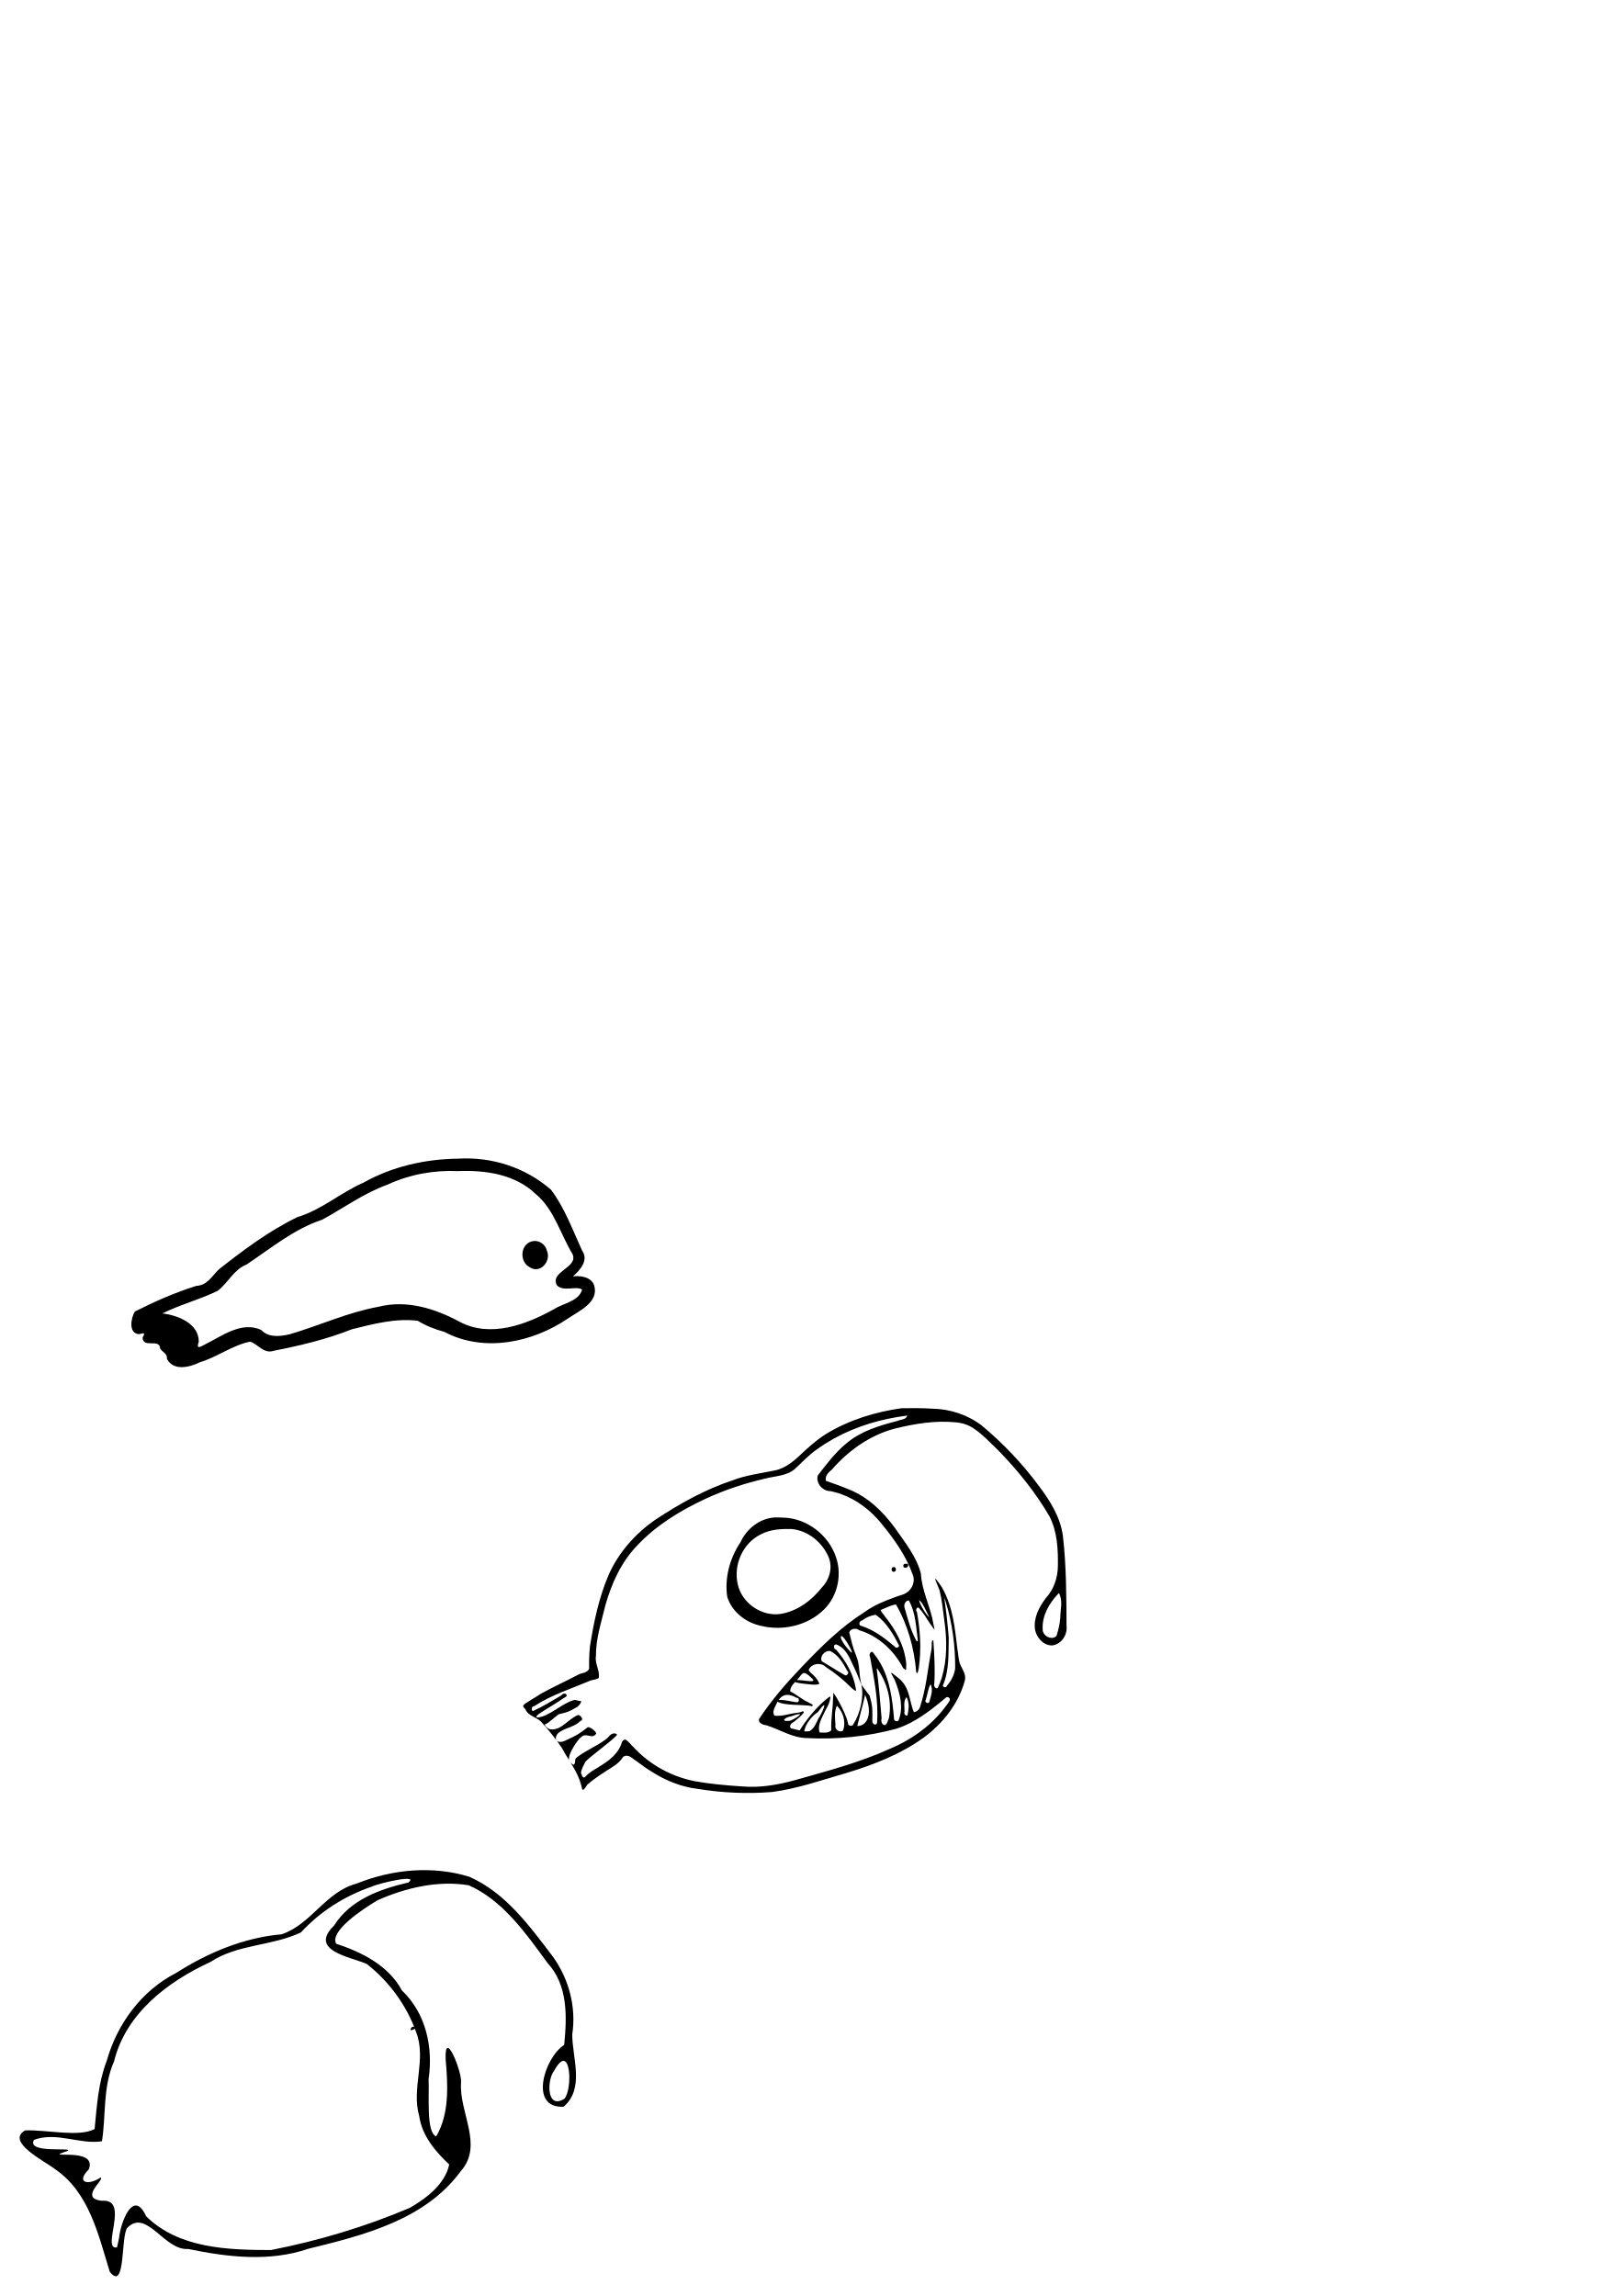
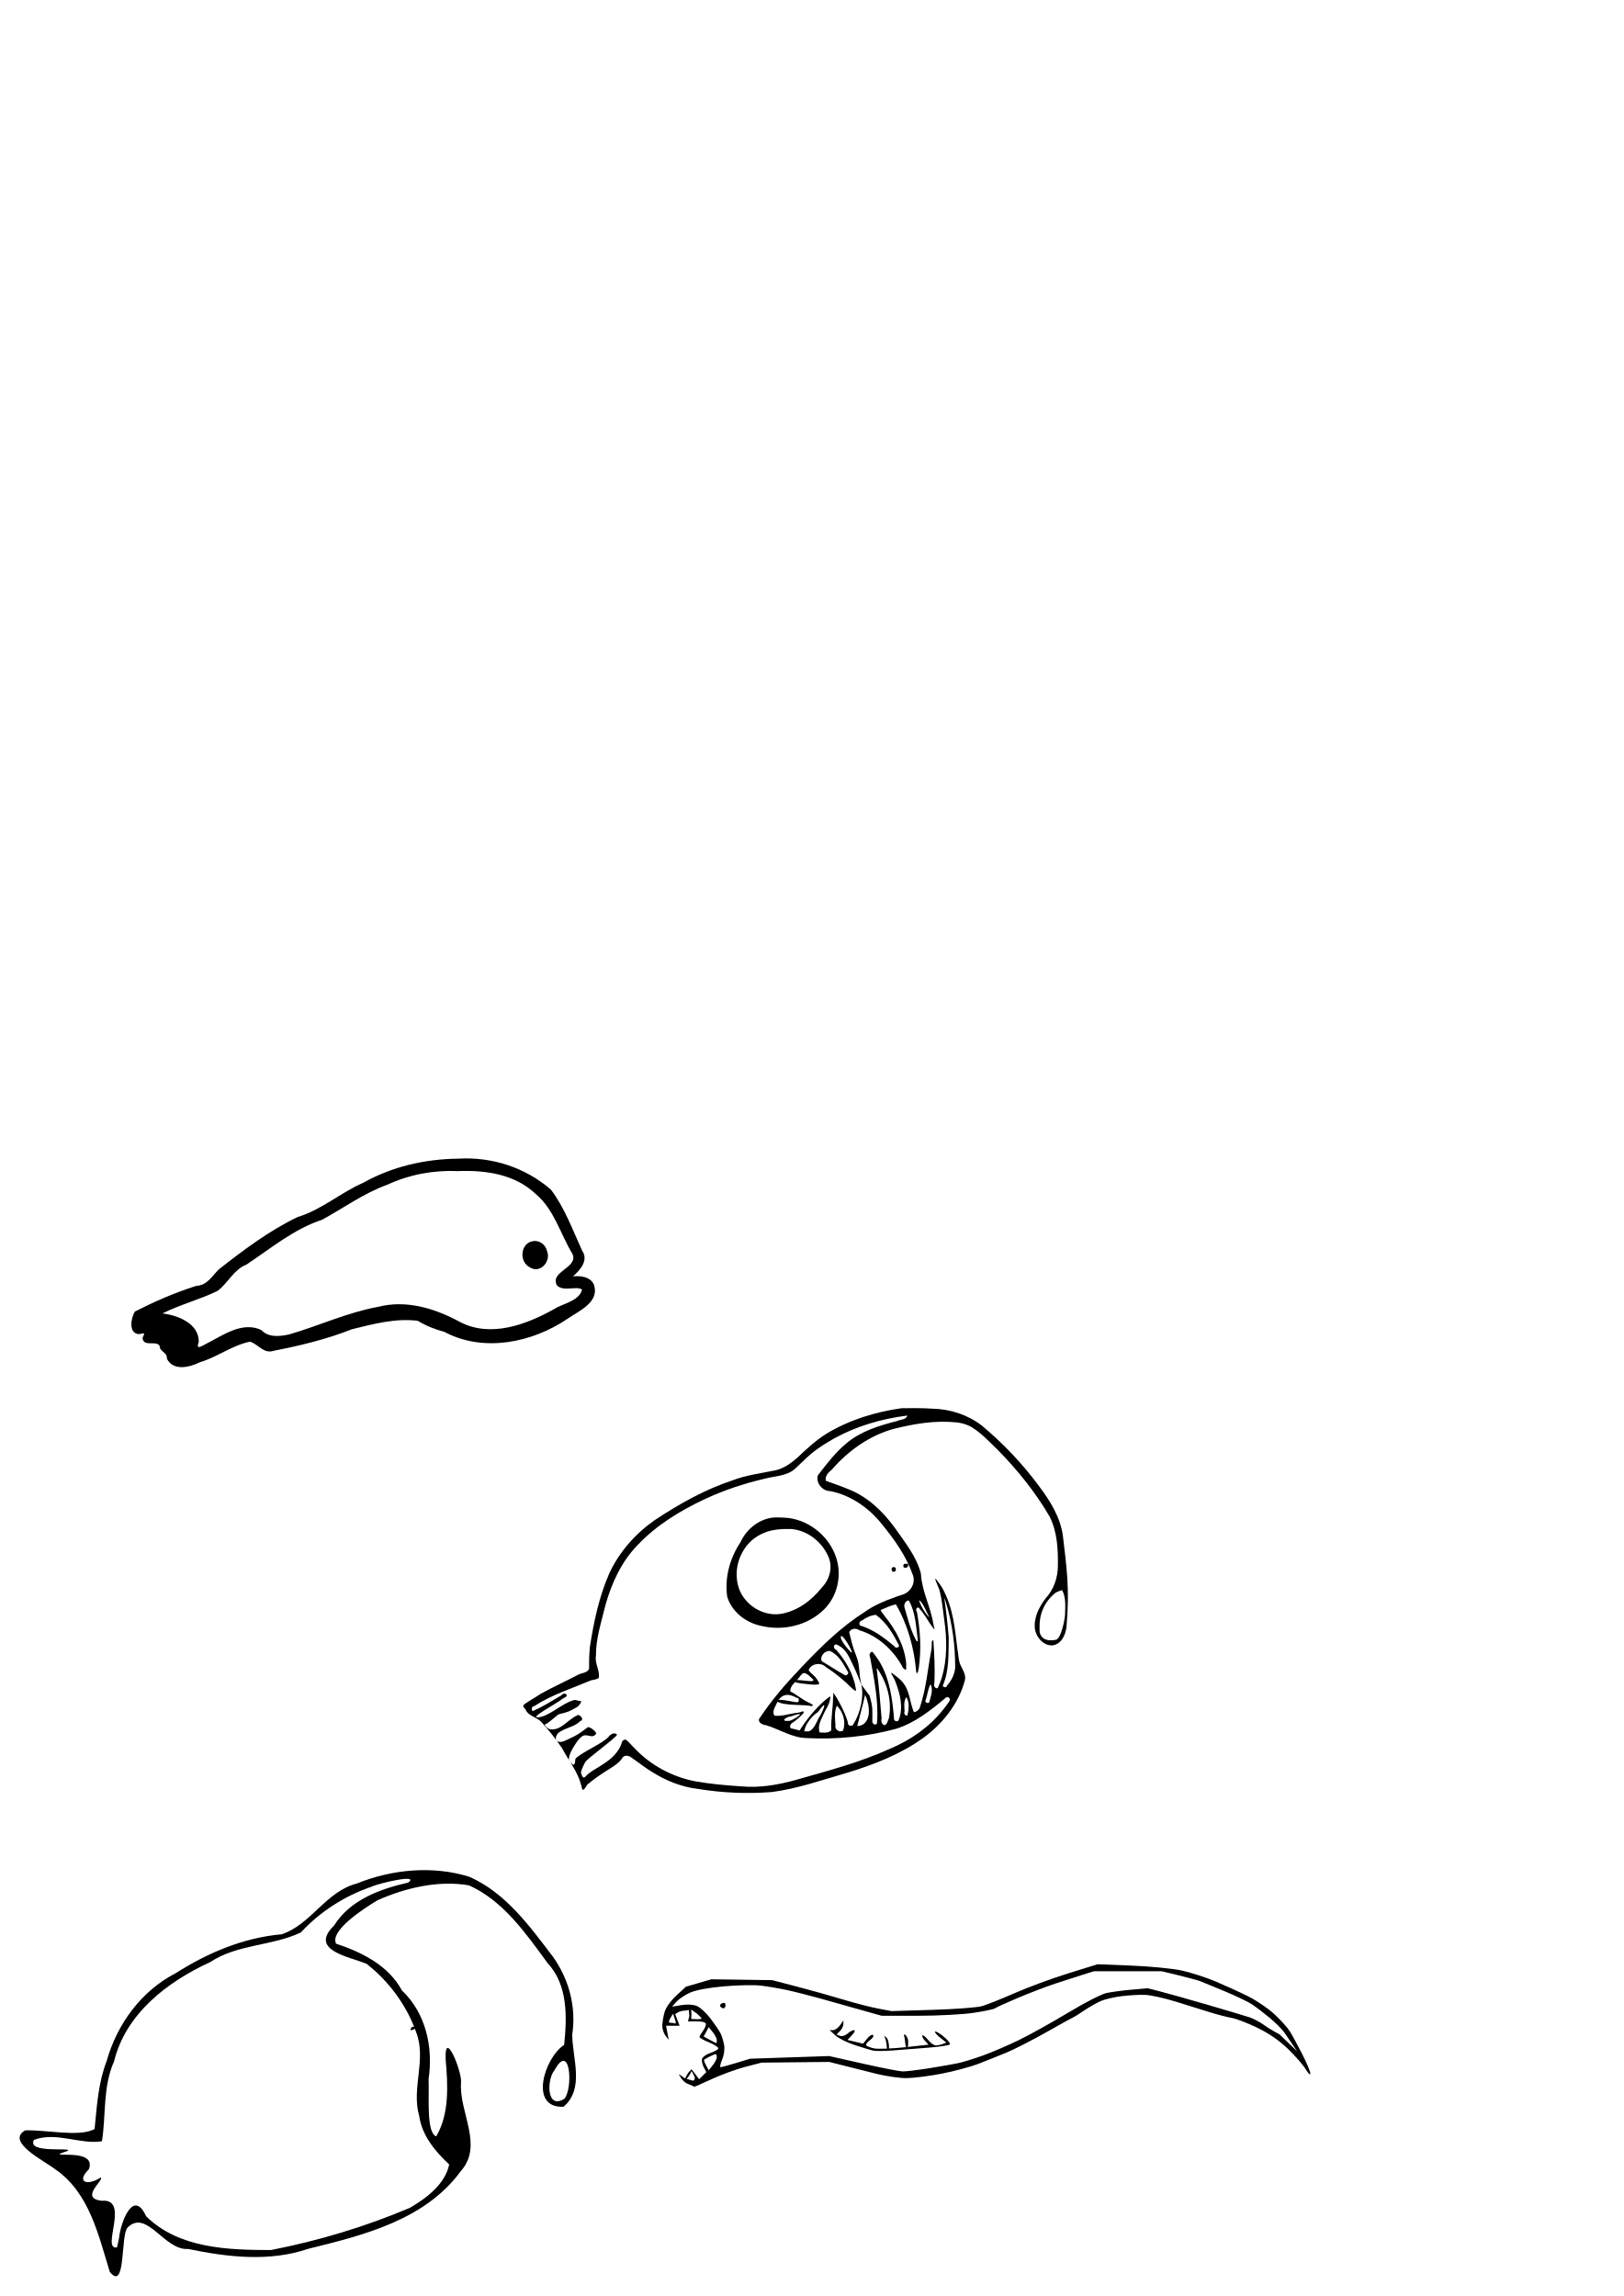
<svg xmlns="http://www.w3.org/2000/svg" width="744.094" height="1052.362" id="svg2" version="1.1">
  <defs id="defs4" />
  <g id="layer1">
-     <path style="fill:#000000" d="m 394.798,772.218 c -1.347,-4.825 -0.552,-8.891 -2.5,-13.477 -1.435,-3.378 -2.238,-6.988 -3.126,-10.547 0.624,-1.816 3.176,-2.11 4.562,-1 8.785,2.625 15.999,9.337 20.156,17.406 1.138,0.472 1.472,2.429 1.406,-2.094 -0.75,-8.085 -4.759,-15.48 -9.812,-21.688 -0.558,-1.014 -1.565,-1.754 -1.938,-2.875 2.328,-0.891 4.543,-2.156 7.031,-2.562 5.45,9.365 8.357,20.059 9.281,30.812 0.204,1.21 0.834,0.924 1.189,-1.638 1.243,-8.968 0.705,-16.916 -0.845,-25.799 -0.706,-0.584 -0.279,-2.161 0.75,-1.938 2.577,2.868 3.226,4.291 5.324,7.473 2.807,3.901 1.918,2.786 1.531,0.329 -1.269,-8.068 -5.351,-15.178 -5.793,-23.428 -2.067,-7.89 -7.35,-14.311 -11.908,-20.885 -5.453,-7.488 -12.437,-14.232 -21.167,-17.685 -3.432,-1.438 -6.957,-2.636 -10.456,-3.898 -0.578,-2.148 1.23,-3.932 2.75,-5.156 7.502,-8.655 17.269,-15.623 28.396,-18.669 9.206,-2.301 18.76,-3.917 28.267,-2.994 2.976,0.254 5.896,1.143 8.368,2.851 4.107,2.746 7.457,6.43 11.011,9.824 9.027,9.198 17.188,19.321 23.694,30.465 3.547,6.99 3.952,15.01 3.826,22.701 -0.017,5.426 -1.939,10.899 -5.651,14.9 -3.072,4.048 -5.607,9.093 -4.815,14.313 0.705,3.666 3.798,7.23 7.742,7.219 4.167,-0.368 7.158,-4.732 6.692,-8.761 -0.077,-13.813 -0.083,-27.669 -1.659,-41.41 -1.143,-8.536 -5.828,-16.042 -10.907,-22.796 -7.598,-10.302 -16.475,-19.659 -26.311,-27.843 -6.401,-4.907 -14.429,-7.539 -22.471,-7.703 -4.719,-0.328 -9.455,-0.239 -14.182,-0.221 -12.064,1.678 -23.972,5.34 -34.438,11.656 -4.886,3.039 -9.118,6.977 -13.282,10.914 -3.234,2.906 -7.002,5.533 -11.412,6.135 -6.121,1.26 -12.384,2.048 -18.251,4.306 -12.787,4.212 -24.61,10.875 -35.796,18.277 -8.959,6.277 -16.483,14.79 -21.001,24.796 -4.573,10.553 -6.94,21.905 -8.712,33.223 -0.321,3.355 -0.436,6.73 -0.359,10.099 -0.909,2.13 -3.614,1.816 -5.317,2.9 -5.641,2.986 -11.326,5.505 -16.885,8.62 -1.379,0.954 -2.837,1.783 -4.264,2.662 -4.766,2.933 -4.161,2.695 -2.688,4.469 1.017,2.854 5.055,3.571 7.042,5.535 3.132,3.27 7.306,8.633 9.752,12.314 3.172,5.997 7.091,10.513 8.765,17.024 0.523,2.255 0.523,3.23 2.768,-0.413 3.003,-2.516 5.776,-4.429 8.91,-6.415 2.866,-1.816 5.727,-3.368 7.416,-6.195 1.233,-1.146 3.066,-0.53 4.185,0.445 3.056,2.059 5.906,4.419 9.077,6.314 6.372,4.043 13.548,6.956 21.078,7.824 11.208,1.835 22.64,2.319 33.96,1.432 11.732,-1.534 22.932,-5.519 34.256,-8.769 12.387,-3.756 24.671,-8.527 35.234,-16.151 8.752,-6.438 15.942,-15.463 18.85,-26.046 0.772,-2.645 -0.946,-5.012 -1.984,-7.299 -0.991,-2.222 -0.895,-4.731 -1.361,-7.087 -1.282,-9.839 -1.8,-18.827 -7.018,-28.313 -5.448,-8.047 -2.466,-2.258 -1.225,1.079 1.256,4.973 1.445,8.533 2.176,13.617 1.296,8.856 1.437,18.081 -1.152,26.725 -0.497,1.577 -1.163,3.092 -1.827,4.605 -1.205,0.482 -1.98,-1.153 -1.562,-2.125 0.394,-6.583 -0.002,-13.179 -0.438,-19.75 -1.157,-0.256 -0.536,2.407 -0.886,4.235 -1.834,9.567 -2.272,17.44 -5.364,26.733 -0.529,1.005 -1.518,1.858 -2.688,1.938 -1.902,-4.552 -1.848,-9.987 -5.25,-13.844 -1.024,-1.284 -2.383,-2.215 -3.656,-3.25 -3.114,-2.532 -0.538,0.607 0.352,2.86 2.278,5.769 3.895,12.211 1.554,17.984 -0.64,0.995 -2.412,0.15 -2.094,-0.969 -0.753,-8.682 -1.898,-17.652 -6.307,-25.338 -1.032,-1.778 -2.262,-3.433 -3.506,-5.068 -1.233,-0.208 -1.697,1.501 -1.156,2.375 1.803,9.962 3.971,20.035 3.188,30.219 -0.352,1.321 -2.161,0.611 -2.156,-0.75 0.02,-5.482 0.266,-6.441 -1.199,-11.689 m 17.199,-128.311 c -0.717,1.806 -2.987,1.587 -4.489,2.296 -8.262,2.119 -16.783,4.66 -23.401,10.29 -5.083,4.189 -9.074,9.483 -13.079,14.664 -1.063,3.524 2.204,7.286 5.772,7.227 9.435,1.907 17.75,7.766 23.662,15.242 5.674,6.932 10.987,14.396 13.99,22.91 1.397,3.028 -0.101,6.757 -2.846,8.462 -1.596,1.051 -3.559,1.241 -5.283,2.027 -4.855,1.738 -9.689,3.717 -13.88,6.775 -10.804,6.833 -19.944,15.885 -28.71,25.101 -7.179,7.481 -14.019,15.346 -19.705,24.037 -0.218,1.762 1.792,2.602 3.25,2.719 6.244,1.897 11.976,5.814 18.683,5.915 13.783,0.725 27.697,-0.669 41.022,-4.284 8.719,-2.765 15.971,-8.604 22.889,-14.381 1.021,-0.549 2.169,0.746 1.447,1.679 -0.782,1.469 -1.98,2.67 -2.93,4.031 -6.374,8.014 -15.037,13.995 -24.446,17.913 -13.884,6.296 -28.686,10.154 -43.307,14.306 -7.937,2.184 -16.2,3.625 -24.454,2.884 -7.231,-0.478 -14.474,-1.103 -21.61,-2.382 -10.522,-2.106 -20.407,-7.454 -27.741,-15.313 -1.286,-1.168 -2.305,-2.679 -3.71,-3.679 -1.06,-0.335 -1.984,0.749 -2.06,1.735 -1.424,4.124 -4.817,7.143 -8.397,9.433 -2.555,1.779 -6.295,3.496 -8.188,5.778 -0.74,0.892 -1.537,-0.129 -1.713,-1.067 -0.068,-0.359 -1.179,-0.292 1.657,-5.633 1.144,-1.849 13.577,-10.67 14.623,-12.575 -1.149,-1.326 -3.068,-0.221 -3.875,0.938 -3.081,3.354 -11.957,6.826 -15.189,10.036 -0.333,0.936 0.079,2.191 -0.875,2.844 -1.064,-0.453 -2.726,-2.175 -2.012,-3.532 -0.102,-1.723 3.958,-8.254 5.411,-9.123 2.537,-2.503 5.108,1.342 6.968,-1.718 -0.206,-1.217 -3.532,-3.574 -4.059,-2.724 -3.787,2.886 -4.777,3.535 -9.226,5.571 -1.448,0.723 -3.417,1.654 -4.875,0.469 -1.043,-1.611 0.42,-3.61 1.908,-4.311 2.838,-1.733 6.388,-2.166 8.819,-4.568 1.299,-1.031 0.558,0.477 0.994,-1.179 -0.313,-1.063 -1.71,-2.195 -2.288,-1.539 -4.408,1.949 -7.304,6.961 -12.269,6.368 -1.312,-0.129 -3.401,-2.385 -2.137,-2.402 1.078,-0.211 5.093,-4.122 6.111,-4.541 3.583,-0.829 4.662,-1.144 7.804,-3.032 1.155,-0.365 3.144,-3.241 1.917,-2.985 -1.074,0.006 -2.107,-0.769 -3.125,-0.36 -5.347,1.497 -11.263,7.465 -16.16,7.837 -4.258,0.324 7.84,-5.896 11.085,-8.472 0.643,-0.493 2.544,-1.014 1.821,-2.02 -0.665,-0.714 -1.809,-0.343 -2.262,0.393 -4.292,2.561 -8.562,5.187 -13.124,7.25 -0.888,-0.582 -0.479,-2.356 0.656,-2.281 7.895,-5.19 17.257,-8.106 25.989,-11.812 1.199,-0.328 2.517,-0.359 3.571,-1.089 0.629,-3.471 -1.914,-6.637 -1.281,-10.12 -0.085,-7.961 2.515,-15.584 4.335,-23.242 2.832,-10.033 7.288,-19.881 14.636,-27.434 8.683,-9.262 19.71,-15.953 31.133,-21.293 8.781,-4.086 18.023,-7.137 27.456,-9.308 4.552,-1.207 9.751,-1.14 13.516,-4.347 3.449,-3.136 6.588,-6.654 10.488,-9.263 9.542,-6.855 20.642,-11.339 32.103,-13.763 2.944,-0.615 5.911,-1.137 8.896,-1.51 z m -61.062,46.562 c -6.738,0.525 -12.636,5.327 -15.382,11.371 -4.841,7.253 -7.326,16.244 -6.056,24.941 2.104,6.935 8.565,11.922 15.521,13.355 10.046,2.469 21.44,-0.162 28.858,-7.525 6.229,-6.119 8.325,-15.883 5.44,-24.083 -3.391,-10.036 -13.27,-17.654 -23.912,-17.998 -1.49,-0.011 -2.976,-0.168 -4.469,-0.062 z m 7.969,5.281 c 7.623,0.643 14.385,6.193 17.183,13.205 1.769,4.608 0.291,10.035 -3.131,13.486 -4.746,6.089 -11.454,11.079 -19.227,12.259 -8.57,1.133 -17.435,-4.986 -19.354,-13.429 -2.242,-8.936 2.304,-19.228 10.717,-23.177 4.235,-2.183 9.139,-2.475 13.812,-2.344 z m 52.188,15.938 c -1.107,-0.188 -1.267,1.975 -0.062,1.781 0.926,0.308 2.02,-1.176 1.062,-1.781 -0.334,-0.034 -0.666,-0.033 -1,0 z m -5.406,1.531 c -1.401,-0.035 -0.953,2.588 0.344,2.094 1.2,-0.169 0.945,-2.435 -0.344,-2.094 z m 75.875,11.969 c 1.844,3.468 0.573,7.442 0.581,11.14 -0.221,2.89 -0.87,5.733 -1.768,8.485 -2.345,2.171 -6.602,-0.247 -6.312,-3.312 -0.292,-6.078 2.982,-11.726 7.057,-15.999 0.149,-0.095 0.216,-0.396 0.443,-0.314 z m -51.938,3.875 c 3.028,9.824 4.386,20.137 4.344,30.406 -0.329,3.032 -1.77,5.883 -3.812,8.125 -0.066,1.26 -2.476,0.562 -1.688,-0.5 2.847,-6.802 2.364,-14.318 2.548,-21.526 -0.472,-6.128 -1.193,-12.233 -2.048,-18.318 0.219,0.604 0.438,1.208 0.656,1.812 z m -11.875,-0.469 c 1.612,1.238 3.387,5.959 4.367,7.63 -1.66,-1.312 -4.231,-5.796 -4.711,-7.849 0.115,0.073 0.229,0.146 0.344,0.219 z m -4.969,0.031 c 3.162,5.582 3.216,12.156 4.094,18.344 -0.482,0.952 -1.067,-0.834 -1.344,-1.25 -2.276,-4.535 -3.466,-9.497 -4.875,-14.344 -0.124,-1.247 0.565,-2.803 1.969,-2.875 l 0.143,0.114 z m -14.938,6.625 c 4.744,3.498 7.784,8.712 10.406,13.875 0.068,1.113 -1.729,1.333 -2.125,0.375 -4.704,-3.939 -9.755,-7.763 -15.719,-9.531 -0.757,-0.783 -0.12,-2.235 0.938,-2.312 1.754,-1.372 3.861,-2.265 6.062,-2.594 0.146,0.062 0.292,0.125 0.438,0.188 z m -15.938,9.594 c 1.481,0.218 6.052,8.88 4.371,7.413 -0.979,-0.855 -5.302,-5.726 -4.652,-7.413 l 0.125,-0.031 z m -2.5,3.812 c 3.733,1.23 5.705,4.977 7.188,8.344 1.832,3.663 2.841,6.22 4.357,10.024 1.32,5.372 -0.402,13.075 -3.607,18.132 -0.349,1.29 -2.698,0.897 -2.5,-0.469 -1.077,-5.133 -7.181,-15.466 -6.808,-13.53 0.264,1.371 -0.018,0.841 -0.039,2.215 -0.074,4.854 -1.045,9.774 -0.808,14.627 -1.395,1.429 -3.547,1.057 -5.344,1 -1.066,-3.064 0.755,-6.039 1.969,-8.75 0.898,-1.957 2.239,-3.768 2.688,-5.875 0.497,-2.332 0.606,-2.449 -2.25,-0.062 -4.042,3.377 -8.854,9.284 -11.602,13.829 -0.352,1.072 2.281,1.009 2.27,-0.174 0.538,-3.034 3.624,-6.761 6.114,-8.281 6.02,-8.316 1.155,2.082 0.312,2.781 -1.066,2.153 -1.907,4.723 -4.156,5.938 -2.908,0.505 -5.69,-0.796 -8.5,-1.312 -0.951,-0.962 0.09,-2.414 1.125,-2.781 1.695,-1.349 3.474,-2.655 4.781,-4.406 -0.246,-1.287 -0.507,-0.181 -3.104,0.09 -3.575,0.373 -6.685,1.689 -10.334,1.317 -1.249,-1.818 0.233,-3.901 1.031,-5.656 2.317,-5.093 6.076,-4.31 9.125,-2.531 1.323,-0.317 1.359,2.299 0.031,2 -1.462,0.029 -9.177,-2.153 -9.087,-0.373 3.354,2.18 12.281,1.274 15.993,2.185 1.118,-0.487 0.163,-0.813 -1.407,-1.66 -3.135,-1.437 -5.43,-3.579 -8.499,-5.152 0.04,-2.835 2.779,-4.38 4.241,-6.485 0.668,-0.865 1.526,-2.38 2.834,-1.724 1.147,0.467 1.945,1.452 2.863,2.24 3.465,2.978 -6.94,-0.182 -7.968,1.21 -0.801,1.085 7.702,1.606 8.682,1.727 0.942,-0.005 1.938,0.048 2.786,-0.438 -0.758,-1.649 -1.665,-2.909 -2.84,-3.988 -0.805,-0.657 -1.595,-1.357 -2.129,-2.262 1.147,-3.059 5.636,-3.691 7.844,-1.438 4.378,2.807 8.416,6.138 12.062,9.844 1.593,1.247 1.92,1.583 1.75,0.281 -1.056,-6.773 -4.579,-12.937 -9.062,-18.031 -1.171,-0.134 -1.429,-2.527 0,-2.406 z m -2.906,2.969 c 3.946,1.68 6.093,5.649 8.062,9.219 1.151,0.75 -0.461,2.706 -1.406,1.719 -3.529,-1.947 -6.867,-4.214 -10.344,-6.25 -0.967,-2.299 1.385,-4.805 3.688,-4.688 z m 21.719,8.031 c 4.595,6.533 6.912,14.886 5.375,22.812 -0.531,1.092 -0.667,2.56 -1.844,3.188 -1.463,-0.121 -1.854,-1.946 -1.5,-3.125 -0.602,-7.587 -1.266,-15.171 -2.25,-22.719 0.032,-0.079 0.119,-0.182 0.219,-0.156 z m 24.688,7.75 c 0.963,2.572 -0.166,5.258 -0.844,7.75 -0.561,0.9 -2.355,-0.197 -1.594,-1.062 0.823,-2.357 0.976,-4.939 2.188,-7.156 0.083,0.156 0.167,0.312 0.25,0.469 z m -11.031,5.875 c 1.215,2.447 0.758,5.274 0.25,7.844 -0.949,0.563 -1.827,-0.892 -1.344,-1.688 -0.046,-2.205 -0.561,-4.696 0.812,-6.625 0.094,0.156 0.188,0.312 0.281,0.469 z m -32,3.562 c 2.813,2.898 4.082,7.344 2.75,11.219 -1.5,1.311 -4.139,-0.548 -3.5,-2.406 -0.24,-2.917 -0.637,-6.012 0.562,-8.781 l 0.094,-0.031 z m 9.219,9.219 c 0.479,-2.076 2.895,-10.931 3.597,-14.332 3.612,8.42 1.203,14.296 -3.597,14.332 z m -30.688,-4.344 c 9.52,-3.395 0.91,1.879 -0.438,1.969 -5.094,0.339 -0.587,-2.096 0.438,-1.969 z" id="path2926" />
+     <path style="fill:#000000" d="m 394.798,772.218 c -1.347,-4.825 -0.552,-8.891 -2.5,-13.477 -1.435,-3.378 -2.238,-6.988 -3.126,-10.547 0.624,-1.816 3.176,-2.11 4.562,-1 8.785,2.625 15.999,9.337 20.156,17.406 1.138,0.472 1.472,2.429 1.406,-2.094 -0.75,-8.085 -4.759,-15.48 -9.812,-21.688 -0.558,-1.014 -1.565,-1.754 -1.938,-2.875 2.328,-0.891 4.543,-2.156 7.031,-2.562 5.45,9.365 8.357,20.059 9.281,30.812 0.204,1.21 0.834,0.924 1.189,-1.638 1.243,-8.968 0.705,-16.916 -0.845,-25.799 -0.706,-0.584 -0.279,-2.161 0.75,-1.938 2.577,2.868 3.226,4.291 5.324,7.473 2.807,3.901 1.918,2.786 1.531,0.329 -1.269,-8.068 -5.351,-15.178 -5.793,-23.428 -2.067,-7.89 -7.35,-14.311 -11.908,-20.885 -5.453,-7.488 -12.437,-14.232 -21.167,-17.685 -3.432,-1.438 -6.957,-2.636 -10.456,-3.898 -0.578,-2.148 1.23,-3.932 2.75,-5.156 7.502,-8.655 17.269,-15.623 28.396,-18.669 9.206,-2.301 18.76,-3.917 28.267,-2.994 2.976,0.254 5.896,1.143 8.368,2.851 4.107,2.746 7.457,6.43 11.011,9.824 9.027,9.198 17.188,19.321 23.694,30.465 3.547,6.99 3.952,15.01 3.826,22.701 -0.017,5.426 -1.939,10.899 -5.651,14.9 -3.072,4.048 -5.607,9.093 -4.815,14.313 0.705,3.666 3.798,7.23 7.742,7.219 4.167,-0.368 6.341,-4.721 6.692,-8.761 1.548,-17.813 -0.083,-27.669 -1.659,-41.41 -1.143,-8.536 -5.828,-16.042 -10.907,-22.796 -7.598,-10.302 -16.475,-19.659 -26.311,-27.843 -6.401,-4.907 -14.429,-7.539 -22.471,-7.703 -4.719,-0.328 -9.455,-0.239 -14.182,-0.221 -12.064,1.678 -23.972,5.34 -34.438,11.656 -4.886,3.039 -9.118,6.977 -13.282,10.914 -3.234,2.906 -7.002,5.533 -11.412,6.135 -6.121,1.26 -12.384,2.048 -18.251,4.306 -12.787,4.212 -24.61,10.875 -35.796,18.277 -8.959,6.277 -16.483,14.79 -21.001,24.796 -4.573,10.553 -6.94,21.905 -8.712,33.223 -0.321,3.355 -0.436,6.73 -0.359,10.099 -0.909,2.13 -3.614,1.816 -5.317,2.9 -5.641,2.986 -11.326,5.505 -16.885,8.62 -1.379,0.954 -2.837,1.783 -4.264,2.662 -4.766,2.933 -4.161,2.695 -2.688,4.469 1.017,2.854 5.055,3.571 7.042,5.535 3.132,3.27 7.306,8.633 9.752,12.314 3.172,5.997 7.091,10.513 8.765,17.024 0.523,2.255 0.523,3.23 2.768,-0.413 3.003,-2.516 5.776,-4.429 8.91,-6.415 2.866,-1.816 5.727,-3.368 7.416,-6.195 1.233,-1.146 3.066,-0.53 4.185,0.445 3.056,2.059 5.906,4.419 9.077,6.314 6.372,4.043 13.548,6.956 21.078,7.824 11.208,1.835 22.64,2.319 33.96,1.432 11.732,-1.534 22.932,-5.519 34.256,-8.769 12.387,-3.756 24.671,-8.527 35.234,-16.151 8.752,-6.438 15.942,-15.463 18.85,-26.046 0.772,-2.645 -0.946,-5.012 -1.984,-7.299 -0.991,-2.222 -0.895,-4.731 -1.361,-7.087 -1.282,-9.839 -1.8,-18.827 -7.018,-28.313 -5.448,-8.047 -2.466,-2.258 -1.225,1.079 1.256,4.973 1.445,8.533 2.176,13.617 1.296,8.856 1.437,18.081 -1.152,26.725 -0.497,1.577 -1.163,3.092 -1.827,4.605 -1.205,0.482 -1.98,-1.153 -1.562,-2.125 0.394,-6.583 -0.002,-13.179 -0.438,-19.75 -1.157,-0.256 -0.536,2.407 -0.886,4.235 -1.834,9.567 -2.272,17.44 -5.364,26.733 -0.529,1.005 -1.518,1.858 -2.688,1.938 -1.902,-4.552 -1.848,-9.987 -5.25,-13.844 -1.024,-1.284 -2.383,-2.215 -3.656,-3.25 -3.114,-2.532 -0.538,0.607 0.352,2.86 2.278,5.769 3.895,12.211 1.554,17.984 -0.64,0.995 -2.412,0.15 -2.094,-0.969 -0.753,-8.682 -1.898,-17.652 -6.307,-25.338 -1.032,-1.778 -2.262,-3.433 -3.506,-5.068 -1.233,-0.208 -1.697,1.501 -1.156,2.375 1.803,9.962 3.971,20.035 3.188,30.219 -0.352,1.321 -2.161,0.611 -2.156,-0.75 0.02,-5.482 0.266,-6.441 -1.199,-11.689 m 17.199,-128.311 c -0.717,1.806 -2.987,1.587 -4.489,2.296 -8.262,2.119 -16.783,4.66 -23.401,10.29 -5.083,4.189 -9.074,9.483 -13.079,14.664 -1.063,3.524 2.204,7.286 5.772,7.227 9.435,1.907 17.75,7.766 23.662,15.242 5.674,6.932 10.987,14.396 13.99,22.91 1.397,3.028 -0.101,6.757 -2.846,8.462 -1.596,1.051 -3.559,1.241 -5.283,2.027 -4.855,1.738 -9.689,3.717 -13.88,6.775 -10.804,6.833 -19.944,15.885 -28.71,25.101 -7.179,7.481 -14.019,15.346 -19.705,24.037 -0.218,1.762 1.792,2.602 3.25,2.719 6.244,1.897 11.976,5.814 18.683,5.915 13.783,0.725 27.697,-0.669 41.022,-4.284 8.719,-2.765 15.971,-8.604 22.889,-14.381 1.021,-0.549 2.169,0.746 1.447,1.679 -0.782,1.469 -1.98,2.67 -2.93,4.031 -6.374,8.014 -15.037,13.995 -24.446,17.913 -13.884,6.296 -28.686,10.154 -43.307,14.306 -7.937,2.184 -16.2,3.625 -24.454,2.884 -7.231,-0.478 -14.474,-1.103 -21.61,-2.382 -10.522,-2.106 -20.407,-7.454 -27.741,-15.313 -1.286,-1.168 -2.305,-2.679 -3.71,-3.679 -1.06,-0.335 -1.984,0.749 -2.06,1.735 -1.424,4.124 -4.817,7.143 -8.397,9.433 -2.555,1.779 -6.295,3.496 -8.188,5.778 -0.74,0.892 -1.537,-0.129 -1.713,-1.067 -0.068,-0.359 -1.179,-0.292 1.657,-5.633 1.144,-1.849 13.577,-10.67 14.623,-12.575 -1.149,-1.326 -3.068,-0.221 -3.875,0.938 -3.081,3.354 -11.957,6.826 -15.189,10.036 -0.333,0.936 0.079,2.191 -0.875,2.844 -1.064,-0.453 -2.726,-2.175 -2.012,-3.532 -0.102,-1.723 3.958,-8.254 5.411,-9.123 2.537,-2.503 5.108,1.342 6.968,-1.718 -0.206,-1.217 -3.532,-3.574 -4.059,-2.724 -3.787,2.886 -4.777,3.535 -9.226,5.571 -1.448,0.723 -3.417,1.654 -4.875,0.469 -1.043,-1.611 0.42,-3.61 1.908,-4.311 2.838,-1.733 6.388,-2.166 8.819,-4.568 1.299,-1.031 0.558,0.477 0.994,-1.179 -0.313,-1.063 -1.71,-2.195 -2.288,-1.539 -4.408,1.949 -7.304,6.961 -12.269,6.368 -1.312,-0.129 -3.401,-2.385 -2.137,-2.402 1.078,-0.211 5.093,-4.122 6.111,-4.541 3.583,-0.829 4.662,-1.144 7.804,-3.032 1.155,-0.365 3.144,-3.241 1.917,-2.985 -1.074,0.006 -2.107,-0.769 -3.125,-0.36 -5.347,1.497 -11.263,7.465 -16.16,7.837 -4.258,0.324 7.84,-5.896 11.085,-8.472 0.643,-0.493 2.544,-1.014 1.821,-2.02 -0.665,-0.714 -1.809,-0.343 -2.262,0.393 -4.292,2.561 -8.562,5.187 -13.124,7.25 -0.888,-0.582 -0.479,-2.356 0.656,-2.281 7.895,-5.19 17.257,-8.106 25.989,-11.812 1.199,-0.328 2.517,-0.359 3.571,-1.089 0.629,-3.471 -1.914,-6.637 -1.281,-10.12 -0.085,-7.961 2.515,-15.584 4.335,-23.242 2.832,-10.033 7.288,-19.881 14.636,-27.434 8.683,-9.262 19.71,-15.953 31.133,-21.293 8.781,-4.086 18.023,-7.137 27.456,-9.308 4.552,-1.207 9.751,-1.14 13.516,-4.347 3.449,-3.136 6.588,-6.654 10.488,-9.263 9.542,-6.855 20.642,-11.339 32.103,-13.763 2.944,-0.615 5.911,-1.137 8.896,-1.51 z m -61.062,46.562 c -6.738,0.525 -12.636,5.327 -15.382,11.371 -4.841,7.253 -7.326,16.244 -6.056,24.941 2.104,6.935 8.565,11.922 15.521,13.355 10.046,2.469 21.44,-0.162 28.858,-7.525 6.229,-6.119 8.325,-15.883 5.44,-24.083 -3.391,-10.036 -13.27,-17.654 -23.912,-17.998 -1.49,-0.011 -2.976,-0.168 -4.469,-0.062 z m 7.969,5.281 c 7.623,0.643 14.385,6.193 17.183,13.205 1.769,4.608 0.291,10.035 -3.131,13.486 -4.746,6.089 -11.454,11.079 -19.227,12.259 -8.57,1.133 -17.435,-4.986 -19.354,-13.429 -2.242,-8.936 2.304,-19.228 10.717,-23.177 4.235,-2.183 9.139,-2.475 13.812,-2.344 z m 52.188,15.938 c -1.107,-0.188 -1.267,1.975 -0.062,1.781 0.926,0.308 2.02,-1.176 1.062,-1.781 -0.334,-0.034 -0.666,-0.033 -1,0 z m -5.406,1.531 c -1.401,-0.035 -0.953,2.588 0.344,2.094 1.2,-0.169 0.945,-2.435 -0.344,-2.094 z m 77.289,10.555 c 1.844,3.468 1.415,7.313 1.346,11.012 -0.045,2.402 -1.862,11.231 -4.124,11.707 -5.815,1.224 -7.84,-1.926 -7.55,-4.992 -0.292,-6.078 1.744,-12.08 7.411,-16.617 0.138,-0.111 2.691,-1.191 2.918,-1.109 z m -53.352,5.289 c 3.028,9.824 4.386,20.137 4.344,30.406 -0.329,3.032 -1.77,5.883 -3.812,8.125 -0.066,1.26 -2.476,0.562 -1.688,-0.5 2.847,-6.802 2.364,-14.318 2.548,-21.526 -0.472,-6.128 -1.193,-12.233 -2.048,-18.318 0.219,0.604 0.438,1.208 0.656,1.812 z m -11.875,-0.469 c 1.612,1.238 3.387,5.959 4.367,7.63 -1.66,-1.312 -4.231,-5.796 -4.711,-7.849 0.115,0.073 0.229,0.146 0.344,0.219 z m -4.969,0.031 c 3.162,5.582 3.216,12.156 4.094,18.344 -0.482,0.952 -1.067,-0.834 -1.344,-1.25 -2.276,-4.535 -3.466,-9.497 -4.875,-14.344 -0.124,-1.247 0.565,-2.803 1.969,-2.875 l 0.143,0.114 z m -14.938,6.625 c 4.744,3.498 7.784,8.712 10.406,13.875 0.068,1.113 -1.729,1.333 -2.125,0.375 -4.704,-3.939 -9.755,-7.763 -15.719,-9.531 -0.757,-0.783 -0.12,-2.235 0.938,-2.312 1.754,-1.372 3.861,-2.265 6.062,-2.594 0.146,0.062 0.292,0.125 0.438,0.188 z m -15.938,9.594 c 1.481,0.218 6.052,8.88 4.371,7.413 -0.979,-0.855 -5.302,-5.726 -4.652,-7.413 l 0.125,-0.031 z m -2.5,3.812 c 3.733,1.23 5.705,4.977 7.188,8.344 1.832,3.663 2.841,6.22 4.357,10.024 1.32,5.372 -0.402,13.075 -3.607,18.132 -0.349,1.29 -2.698,0.897 -2.5,-0.469 -1.077,-5.133 -7.181,-15.466 -6.808,-13.53 0.264,1.371 -0.018,0.841 -0.039,2.215 -0.074,4.854 -1.045,9.774 -0.808,14.627 -1.395,1.429 -3.547,1.057 -5.344,1 -1.066,-3.064 0.755,-6.039 1.969,-8.75 0.898,-1.957 2.239,-3.768 2.688,-5.875 0.497,-2.332 0.606,-2.449 -2.25,-0.062 -4.042,3.377 -8.854,9.284 -11.602,13.829 -0.352,1.072 2.281,1.009 2.27,-0.174 0.538,-3.034 3.624,-6.761 6.114,-8.281 6.02,-8.316 1.155,2.082 0.312,2.781 -1.066,2.153 -1.907,4.723 -4.156,5.938 -2.908,0.505 -5.69,-0.796 -8.5,-1.312 -0.951,-0.962 0.09,-2.414 1.125,-2.781 1.695,-1.349 3.474,-2.655 4.781,-4.406 -0.246,-1.287 -0.507,-0.181 -3.104,0.09 -3.575,0.373 -6.685,1.689 -10.334,1.317 -1.249,-1.818 0.233,-3.901 1.031,-5.656 2.317,-5.093 6.076,-4.31 9.125,-2.531 1.323,-0.317 1.359,2.299 0.031,2 -1.462,0.029 -9.177,-2.153 -9.087,-0.373 3.354,2.18 12.281,1.274 15.993,2.185 1.118,-0.487 0.163,-0.813 -1.407,-1.66 -3.135,-1.437 -5.43,-3.579 -8.499,-5.152 0.04,-2.835 2.779,-4.38 4.241,-6.485 0.668,-0.865 1.526,-2.38 2.834,-1.724 1.147,0.467 1.945,1.452 2.863,2.24 3.465,2.978 -6.94,-0.182 -7.968,1.21 -0.801,1.085 7.702,1.606 8.682,1.727 0.942,-0.005 1.938,0.048 2.786,-0.438 -0.758,-1.649 -1.665,-2.909 -2.84,-3.988 -0.805,-0.657 -1.595,-1.357 -2.129,-2.262 1.147,-3.059 5.636,-3.691 7.844,-1.438 4.378,2.807 8.416,6.138 12.062,9.844 1.593,1.247 1.92,1.583 1.75,0.281 -1.056,-6.773 -4.579,-12.937 -9.062,-18.031 -1.171,-0.134 -1.429,-2.527 0,-2.406 z m -2.906,2.969 c 3.946,1.68 6.093,5.649 8.062,9.219 1.151,0.75 -0.461,2.706 -1.406,1.719 -3.529,-1.947 -6.867,-4.214 -10.344,-6.25 -0.967,-2.299 1.385,-4.805 3.688,-4.688 z m 21.719,8.031 c 4.595,6.533 6.912,14.886 5.375,22.812 -0.531,1.092 -0.667,2.56 -1.844,3.188 -1.463,-0.121 -1.854,-1.946 -1.5,-3.125 -0.602,-7.587 -1.266,-15.171 -2.25,-22.719 0.032,-0.079 0.119,-0.182 0.219,-0.156 z m 24.688,7.75 c 0.963,2.572 -0.166,5.258 -0.844,7.75 -0.561,0.9 -2.355,-0.197 -1.594,-1.062 0.823,-2.357 0.976,-4.939 2.188,-7.156 0.083,0.156 0.167,0.312 0.25,0.469 z m -11.031,5.875 c 1.215,2.447 0.758,5.274 0.25,7.844 -0.949,0.563 -1.827,-0.892 -1.344,-1.688 -0.046,-2.205 -0.561,-4.696 0.812,-6.625 0.094,0.156 0.188,0.312 0.281,0.469 z m -32,3.562 c 2.813,2.898 4.082,7.344 2.75,11.219 -1.5,1.311 -4.139,-0.548 -3.5,-2.406 -0.24,-2.917 -0.637,-6.012 0.562,-8.781 l 0.094,-0.031 z m 9.219,9.219 c 0.479,-2.076 2.895,-10.931 3.597,-14.332 3.612,8.42 1.203,14.296 -3.597,14.332 z m -30.688,-4.344 c 9.52,-3.395 0.91,1.879 -0.438,1.969 -5.094,0.339 -0.587,-2.096 0.438,-1.969 z" id="path2926" />
    <path style="fill:#000000" d="m 50.315,1041.304 c -5.215,-16.881 -9.373,-36.186 -24.842,-46.914 -5.07,-3.945 -23.014,-12.709 -13.955,-17.936 10.052,-0.356 24.69,3.227 31.838,-0.624 1.045,-10.576 1.647,-21.104 5.521,-31.163 4.772,-16.964 15.903,-32.192 31.743,-40.319 14.623,-9.323 31.06,-16.245 48.461,-17.775 13.516,-4.508 20.191,-19.589 34.409,-23.254 16.157,-6.561 34.877,-8.317 51.618,-3.096 16.599,7.316 27.665,22.656 38.322,36.673 7.312,10.259 10.721,23.058 8.816,35.561 0.006,10.967 5.809,24.677 -3.94,33.145 -16.113,0.885 -8.838,-22.474 0.237,-28.347 1.305,-12.828 1.785,-27.319 -7.59,-37.484 -9.936,-13.55 -20.315,-28.584 -36.055,-35.635 -14.095,-2.405 -28.996,1.133 -41.884,6.839 -6.874,4.101 -21.978,14.074 -18.987,19.902 11.807,3.911 24.048,10.013 30.145,21.422 11.03,10.461 14.391,26.049 12.24,40.647 0.353,7.689 -1.174,24.657 3.496,26.232 6.131,-10.351 5.337,-23.701 4.327,-35.15 -0.67,-14.928 7.547,5.619 7.053,10.427 -0.999,13.87 10.486,28.809 -0.176,40.745 -16.293,22.255 -44.415,29.308 -69.799,35.515 -17.819,6.111 -37.042,3.84 -55.085,0.088 -10.866,0.856 -18.959,-18.506 -27.732,-9.843 -3.321,3.105 -0.645,29.784 -8.181,20.344 z m 4.265,-15.661 c 0.641,-6.694 6.462,-22.858 12.379,-9.84 14.971,14.779 37.444,15.47 57.197,15.497 21.794,-4.25 43.246,-10.68 63.673,-19.354 7.67,-4.415 16.198,-10.938 18.025,-19.882 -6.161,-5.753 -12.413,-12.99 -13.749,-22.204 -3.698,-12.799 3.53,-25.985 -1.455,-38.574 -4.306,-12.21 -12.519,-23.283 -22.646,-31.161 -7.921,-3.338 -26.615,-6.136 -14.921,-17.548 7.485,-11.876 21.031,-16.727 34.017,-19.721 5.375,-4.054 -13.139,0.181 -16.903,1.934 -12.247,4.214 -23.519,11.375 -32.295,20.926 -13.269,6.323 -29.007,5.284 -41.574,13.604 -19.55,8.967 -38.698,23.607 -44.062,45.519 -5.257,11.745 -3.645,25.082 -5.551,36.589 -10.004,1.645 -20.808,-4.504 -31.145,-0.626 -3.571,6.567 18.725,3.134 15.347,5.094 -13.131,4.336 13.989,-2.463 9.795,8.392 -6.145,6.122 -0.347,7.642 5.387,3.758 2.066,0.908 -10.053,9.449 0.518,10.673 13.212,-1.262 -0.532,22.676 6.994,21.377 0.388,-1.47 0.64,-2.969 0.968,-4.452 z M 188.839,929.005 c 5.34,-0.625 -3.162,3.692 0,0 z m 69.889,32.897 c 3.965,-5.149 2.594,-26.327 -4.663,-12.947 -3.431,3.923 -3.839,18.376 4.663,12.947 z" id="path2928" />
    <path style="fill:#000000" d="m 209.806,531.073 c -15.192,0.196 -30.089,3.626 -43.356,11.042 -10.479,4.599 -19.042,12.387 -30.144,15.739 -12.99,6.277 -24.728,15.087 -36.031,23.969 -3.158,3.058 -5.275,7.334 -10.344,7.562 -9.704,3.039 -19.149,7.193 -28.125,11.75 -1.863,3.015 -3.016,10.047 1.875,10.375 2.537,-0.557 2.96,-0.79 1.656,1.594 0.217,5.111 7.905,0.155 8.031,4.969 1.171,1.803 3.338,2.278 3.125,4.719 2.993,5.79 10.476,3.894 15.094,1.594 7.971,-2.367 14.9,-7.824 23,-9.438 3.652,1.062 6.234,5.725 10.812,4.188 12.117,-2.378 24.306,-5.282 35.837,-9.868 9.805,-2.437 20.135,-5.175 30.226,-3.882 3.732,2.287 7.975,3.96 12.156,5.062 18.018,9.601 40.229,4.96 56.438,-5.969 5.078,-3.544 14.616,-7.488 12.219,-15.344 -1.335,-4.044 -6.782,-4.544 -9.719,-4.094 3.271,-2.88 7.375,-7.392 4.188,-11.875 -4.325,-9.438 -7.981,-19.579 -14.25,-27.875 -11.798,-10.244 -27.062,-15.164 -42.688,-14.219 z m 0.188,5.688 c 12.716,-0.494 26.229,1.491 35.733,10.707 8.265,6.98 11.135,18.26 16.642,27.324 2.773,6.297 -10.484,7.93 -7.188,14.281 2.919,3.208 8.886,0.129 11.562,2 -1.384,5.393 -8.697,6.258 -12.844,8.969 -12.887,7.171 -29.12,13.198 -43.139,5.86 -11.375,-6.184 -24.506,-10.251 -37.454,-6.922 -14.017,2.548 -27.138,8.666 -40.594,12.594 -4.444,0.992 -9.604,1.625 -13.031,-2 -8.935,-4.15 -17.985,2.809 -25.656,6.594 -2.405,1.352 -4.227,2.307 -2.938,-1.062 0.172,-8.449 -9.569,-12.29 -16.656,-13.094 8.188,-4.094 17.105,-6.352 25.219,-10.312 4.884,-3.551 7.334,-9.755 13.313,-12.099 11.228,-7.453 21.712,-16.288 34.687,-20.558 9.824,-5.35 18.993,-12.089 29.75,-16 10.292,-4.757 21.244,-6.76 32.594,-6.281 z m 34.562,32.062 c -6.081,0.676 -6.922,9.466 -1.719,12.062 4.806,3.125 9.974,-2.961 7.75,-7.75 -0.598,-2.628 -3.327,-4.639 -6.031,-4.312 z" id="path2930" />
+     <path style="fill:#000000" d="m 318.245,956.42 c -0.135,-0.045 -1.708,-0.721 -3.496,-1.503 -1.788,-0.782 -3.607,-3.824 -3.607,-4.141 0,-0.317 1.96,1.737 3.61,2.099 l 2.747,0.785 c 0,0 0.951,0.06 0.896,-1.349 -0.022,-0.567 -1.44,-3.06 -1.44,-3.06 0,0 -0.47,0.953 -0.794,1.516 -0.988,1.717 -2.421,3.205 -2.421,2.697 0,-0.507 1.309,-3.116 1.984,-3.79 l 1.226,-1.226 1.726,2.276 1.726,2.276 1.645,-1.633 1.645,-1.633 -1.161,-2.169 c -0.638,-1.193 -1.02,-2.893 -0.848,-3.778 0.172,-0.885 1.861,-2.13 3.753,-2.766 1.892,-0.637 3.577,-1.576 3.746,-2.089 0.168,-0.512 -1.717,-1.763 -4.19,-2.78 -2.473,-1.017 -4.482,-2.142 -4.464,-2.5 0.018,-0.358 0.693,-1.524 1.5,-2.592 0.808,-1.068 1.468,-2.53 1.468,-3.25 0,-0.866 -1.39,-1.309 -4.108,-1.309 l -4.108,0 0.627,-2.5 -0.256,-2.753 -1.385,0.268 c -1.248,0.008 -2.849,0.383 -3.558,0.833 l -1.289,0.818 1.014,2.667 1.014,2.667 -3.1,0 -3.1,0 0.607,3.25 0.607,3.25 -1.482,-1.941 c -0.815,-1.068 -1.48,-3.093 -1.477,-4.5 0.003,-1.407 0.46,-4.196 1.016,-6.196 0.606,-2.183 2.773,-5.262 5.418,-7.7 l 4.407,-4.062 5.827,-1.702 5.827,-1.702 13.934,0.197 13.934,0.197 11.566,3.014 c 6.361,1.658 15.841,4.314 21.066,5.904 5.225,1.59 12.333,3.426 15.795,4.08 l 6.295,1.19 18.705,-0.568 c 10.288,-0.312 20.505,-1.08 22.705,-1.706 2.2,-0.626 8.97,-3.323 15.044,-5.994 6.074,-2.671 17.099,-6.735 24.5,-9.032 l 13.456,-4.176 15.5,0.619 c 8.525,0.34 18.875,1.35 23,2.243 4.125,0.893 11.1,3.139 15.5,4.991 4.4,1.852 11.15,4.936 15,6.853 3.85,1.917 9.288,5.625 12.084,8.239 2.796,2.614 5.936,6.103 6.977,7.753 1.041,1.65 3.591,6.328 5.666,10.395 2.075,4.067 3.771,8.117 3.769,9 -0.002,0.883 -0.939,0.03 -2.082,-1.895 -1.143,-1.925 -4.794,-6.129 -8.113,-9.342 -3.976,-3.849 -8.783,-7.171 -14.087,-9.736 -4.429,-2.142 -9.664,-4.167 -11.633,-4.501 -1.97,-0.334 -6.281,-1.435 -9.581,-2.446 -3.3,-1.011 -10.384,-3.219 -15.742,-4.905 -5.358,-1.686 -11.883,-3.141 -14.5,-3.234 -2.617,-0.092 -7.458,0.175 -10.758,0.594 -3.3,0.419 -7.497,1.385 -9.327,2.147 -1.83,0.762 -5.34,2.744 -7.8,4.405 -2.46,1.66 -4.606,3.019 -4.768,3.019 -0.162,0 -5.693,3.052 -12.289,6.782 -6.597,3.73 -14.879,7.976 -18.404,9.437 -3.526,1.46 -9.335,3.792 -12.91,5.181 -3.575,1.39 -11.225,3.442 -17,4.56 -5.775,1.119 -13.076,2.035 -16.224,2.037 -3.148,0.002 -9.223,-0.875 -13.5,-1.947 -4.277,-1.073 -10.926,-2.744 -14.776,-3.715 l -7,-1.765 -15.5,0.161 -15.5,0.161 -7.5,1.96 c -4.125,1.078 -10.989,3.577 -15.254,5.554 -4.265,1.977 -7.865,3.557 -8,3.512 z m 95.341,-6.992 c 1.423,0.04 6.823,-0.602 12,-1.427 5.177,-0.825 11.213,-1.878 13.413,-2.341 2.2,-0.462 7.375,-2.058 11.5,-3.546 4.125,-1.488 11.55,-4.679 16.5,-7.091 4.95,-2.412 15.052,-8.034 22.448,-12.494 7.397,-4.46 15.272,-8.514 17.5,-9.01 2.228,-0.496 7.427,-1.196 11.552,-1.557 l 7.5,-0.655 6,1.545 c 3.3,0.85 12.975,3.578 21.5,6.062 8.525,2.484 17.075,5.037 19,5.673 1.925,0.635 4.85,2.161 6.5,3.391 1.65,1.229 4.971,3.239 7.38,4.466 l 8.067,7.762 -5.822,-8.528 c -1.141,-1.671 -4.27,-4.754 -6.88,-6.901 -2.61,-2.147 -6.096,-4.825 -7.746,-5.95 -1.65,-1.125 -7.275,-3.84 -12.5,-6.031 -5.225,-2.192 -10.4,-4.325 -11.5,-4.74 -1.1,-0.415 -5.516,-1.609 -9.813,-2.654 l -7.813,-1.899 -15.499,0 -15.499,0 -5.188,1.612 c -2.853,0.887 -8.563,2.732 -12.688,4.1 -4.125,1.369 -11.775,4.293 -17,6.499 -5.225,2.206 -9.95,4.357 -10.5,4.781 -0.55,0.424 -5.05,1.37 -10,2.102 -4.95,0.732 -16.425,1.327 -25.5,1.323 l -16.5,-0.008 -9.5,-2.677 c -5.225,-1.472 -13.55,-3.815 -18.5,-5.207 -4.95,-1.392 -11.925,-3.156 -15.5,-3.921 -3.575,-0.765 -8.975,-1.679 -12,-2.031 -3.025,-0.352 -10.572,-0.192 -16.772,0.356 -6.955,0.615 -12.891,1.721 -15.5,2.888 -2.326,1.041 -5.128,2.912 -6.228,4.159 l -2,2.267 4.307,-0.72 c 2.64,-0.441 5.383,-0.274 7.085,0.431 1.528,0.633 4.368,3.264 6.312,5.848 1.944,2.583 3.98,5.597 4.524,6.697 0.544,1.1 1.263,3.444 1.597,5.208 0.362,1.914 0.011,4.636 -0.873,6.75 -0.814,1.948 -1.136,3.539 -0.717,3.534 0.42,-0.004 3.636,-0.881 7.148,-1.949 l 6.385,-1.941 18.116,-0.611 18.116,-0.611 15.5,3.487 c 8.525,1.918 16.664,3.52 18.087,3.56 z m -4.587,-9.6 c -3.85,0.301 -7.9,0.322 -9,0.047 -1.1,-0.275 -4.838,-1.417 -8.307,-2.537 -3.469,-1.12 -7.472,-3.117 -8.896,-4.436 l -2.589,-2.4 1.589,0 c 0.874,0 2.29,-1 3.146,-2.223 l 1.557,-2.223 0,1.651 c 0,0.908 -0.708,2.36 -1.574,3.225 l -1.574,1.574 1.612,0.618 c 0.886,0.34 2.418,-0.111 3.403,-1.003 0.985,-0.892 2.336,-1.621 3.002,-1.621 0.684,0 0.297,0.979 -0.889,2.25 l -2.099,2.25 3.568,0.851 3.568,0.851 1.906,-2.351 c 1.048,-1.293 2.255,-2.003 2.682,-1.578 0.427,0.425 -0.217,1.468 -1.431,2.318 -1.214,0.85 -1.983,1.907 -1.71,2.348 0.273,0.441 1.936,1.09 3.695,1.442 1.76,0.352 8.072,0.111 14.028,-0.535 l 10.828,-1.174 -1.667,-1.842 c -0.917,-1.013 -1.421,-2.088 -1.121,-2.389 0.301,-0.301 1.45,0.602 2.554,2.006 1.104,1.404 2.694,2.553 3.532,2.553 0.838,0 2.276,-0.289 3.195,-0.641 l 1.671,-0.641 -2.839,-2.269 c -1.562,-1.248 -2.611,-2.5 -2.333,-2.782 0.279,-0.282 2.076,0.768 3.994,2.333 1.918,1.565 3.153,3.18 2.745,3.588 -0.408,0.408 -4.905,1.068 -9.994,1.467 -5.088,0.399 -12.402,0.971 -16.252,1.271 z m -1.664,-0.788 c -0.263,1.021 -0.783,0.825 -0.846,0.183 -0.064,-0.643 -0.281,-3.381 -0.637,-4.389 l -0.647,-1.832 1.241,1.144 c 0.683,0.629 1.152,3.873 0.889,4.894 z m 8.539,-0.443 c -0.236,0.236 -0.816,0.691 -1.191,-3.591 -0.132,-1.508 -0.731,-2.504 -0.23,-2.504 0.501,0 1.208,0.934 1.57,2.075 0.362,1.141 0.087,3.784 -0.149,4.019 z m -84.316,-18.095 c -0.518,0 -1.19,-0.403 -1.494,-0.895 -0.304,-0.492 0.119,-1.153 0.941,-1.469 0.908,-0.348 1.494,0.003 1.494,0.895 0,0.808 -0.423,1.469 -0.941,1.469 z m -4.922,26.079 c 1.025,-1.265 1.863,-2.926 1.863,-3.69 0,-0.764 -0.255,-1.389 -0.566,-1.389 -0.311,0 -1.549,0.511 -2.75,1.135 -1.201,0.625 -2.333,1.261 -2.515,1.414 -0.182,0.153 0.217,1.303 0.887,2.555 l 1.218,2.276 z m 1.613,-10.119 c 0.138,0.022 0.25,-0.585 0.25,-1.349 0,-0.764 -0.838,-2.425 -1.863,-3.69 l -1.863,-2.301 -1.151,2.151 -1.151,2.151 2.764,1.499 c 1.52,0.825 2.877,1.517 3.014,1.539 z m -18.856,-8.96 c 0.55,0 0.231,-0.947 -0.152,-2.124 l -0.773,-2.376 -0.969,1.5 c -0.533,0.825 -0.976,1.837 -0.985,2.25 -0.008,0.412 1.697,0.497 2.247,0.497 z m 10.106,-2 c 1.099,0.05 2,-0.155 2,-0.345 0,-0.19 -0.9,-1.159 -2,-2.155 l -2.758,-1.936 0.126,2.281 -0.126,2.029 z" id="path2959" />
  </g>
</svg>
